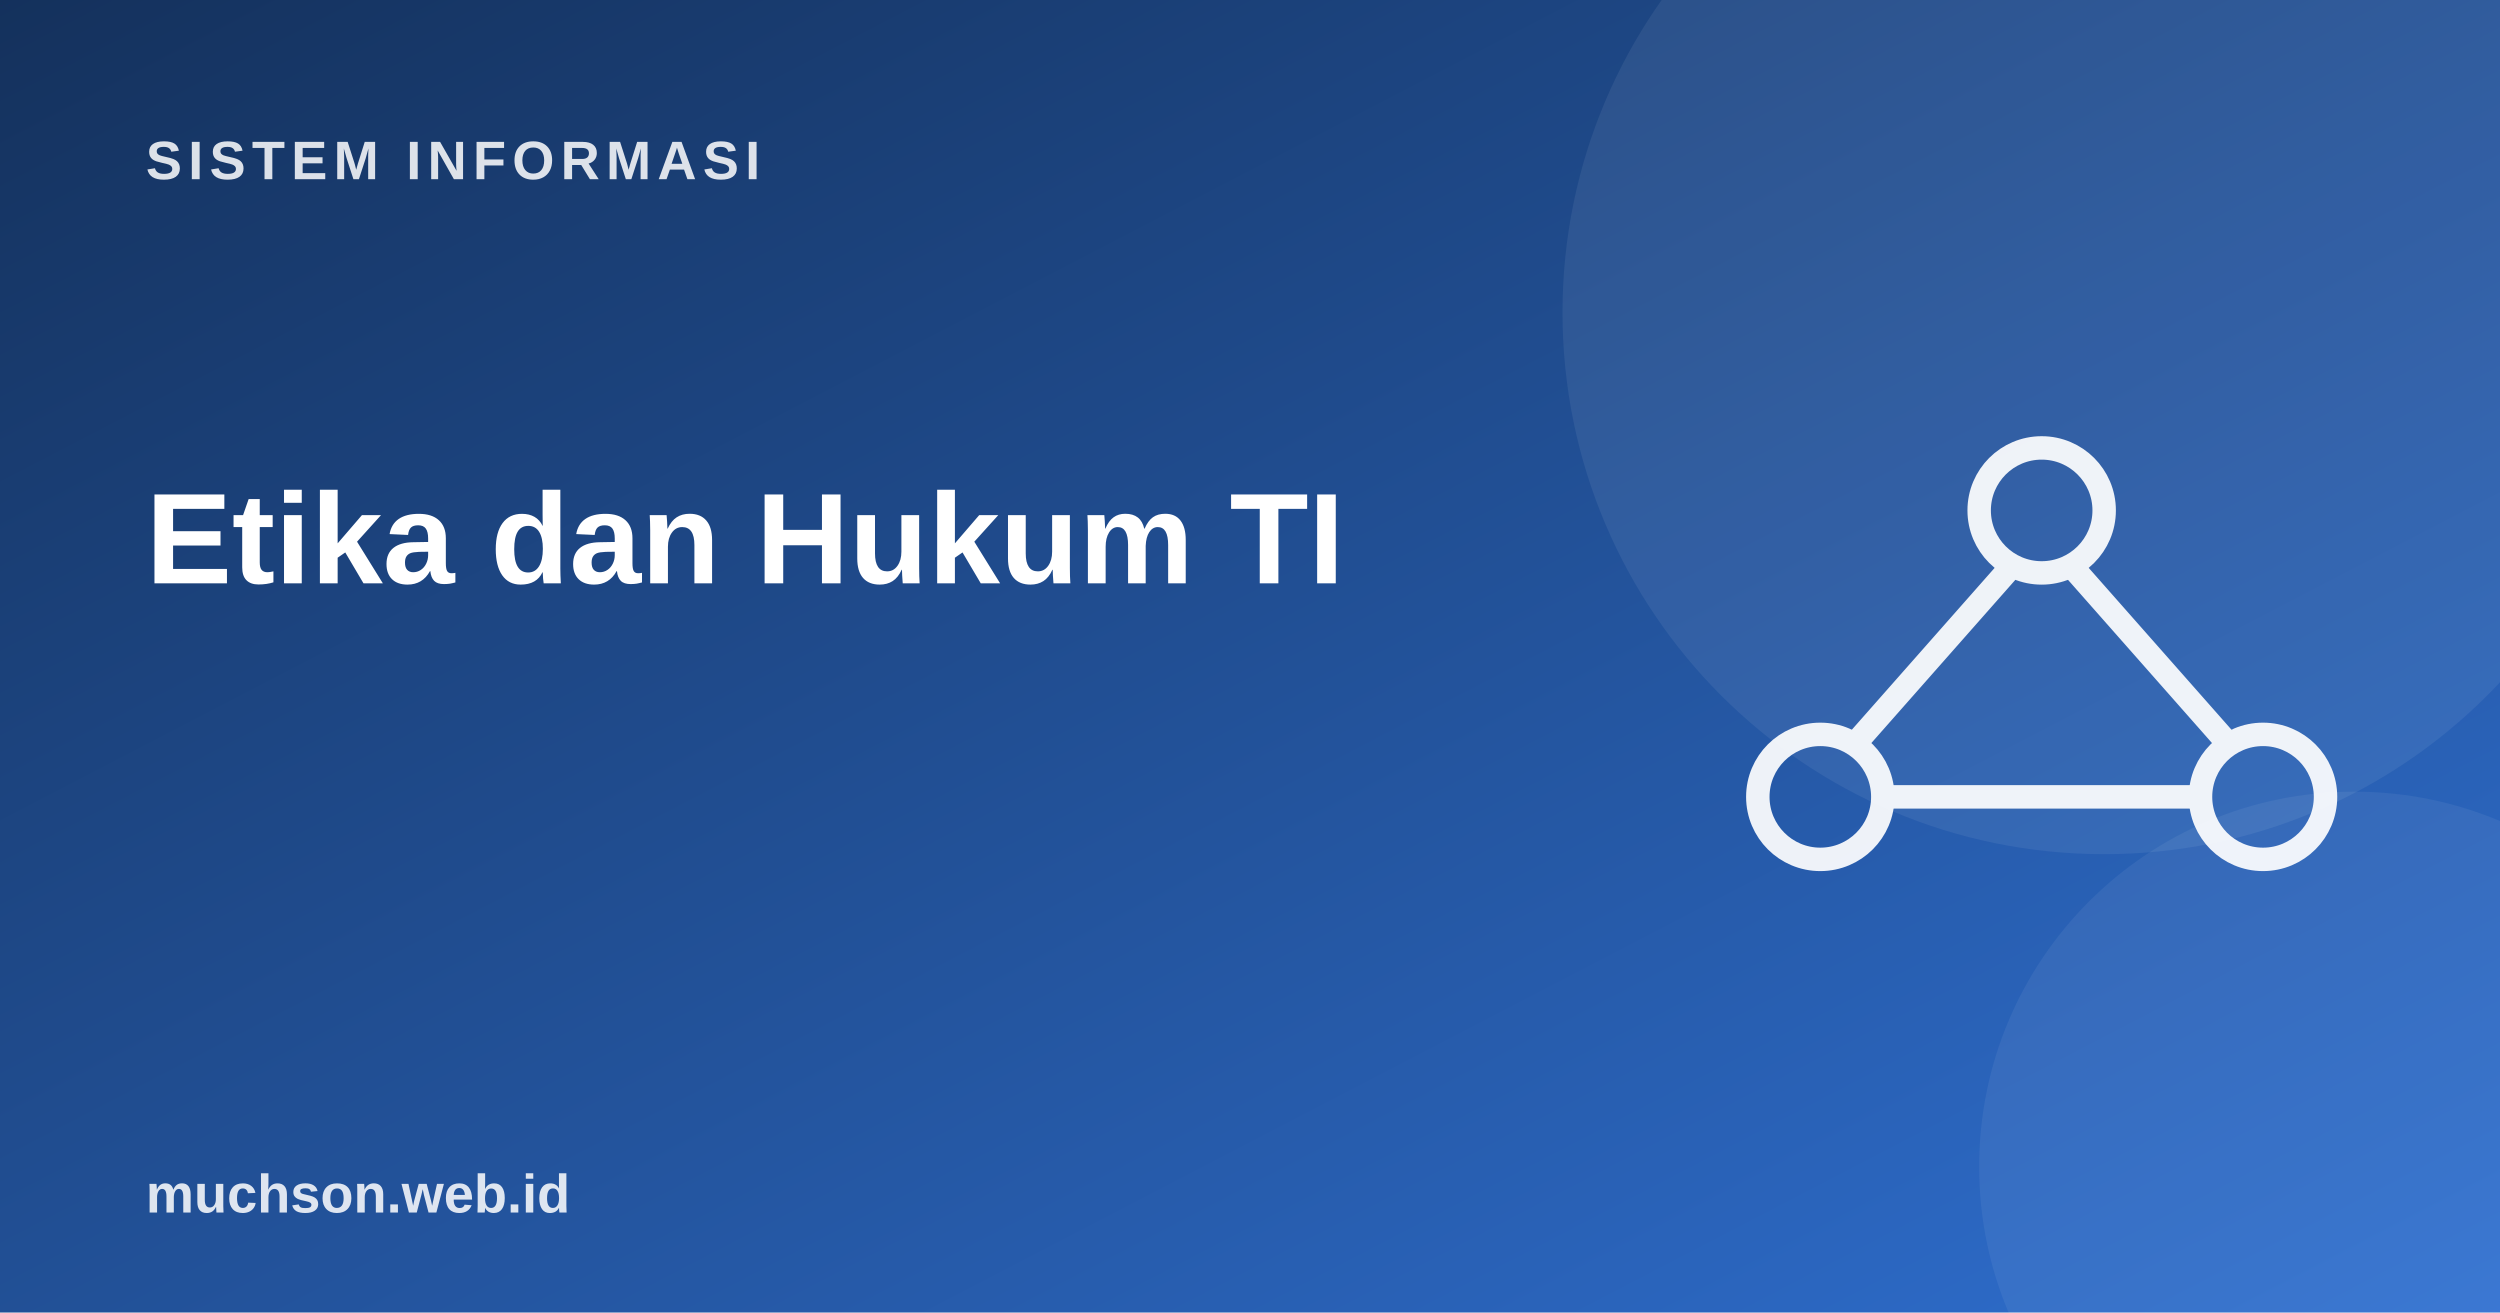
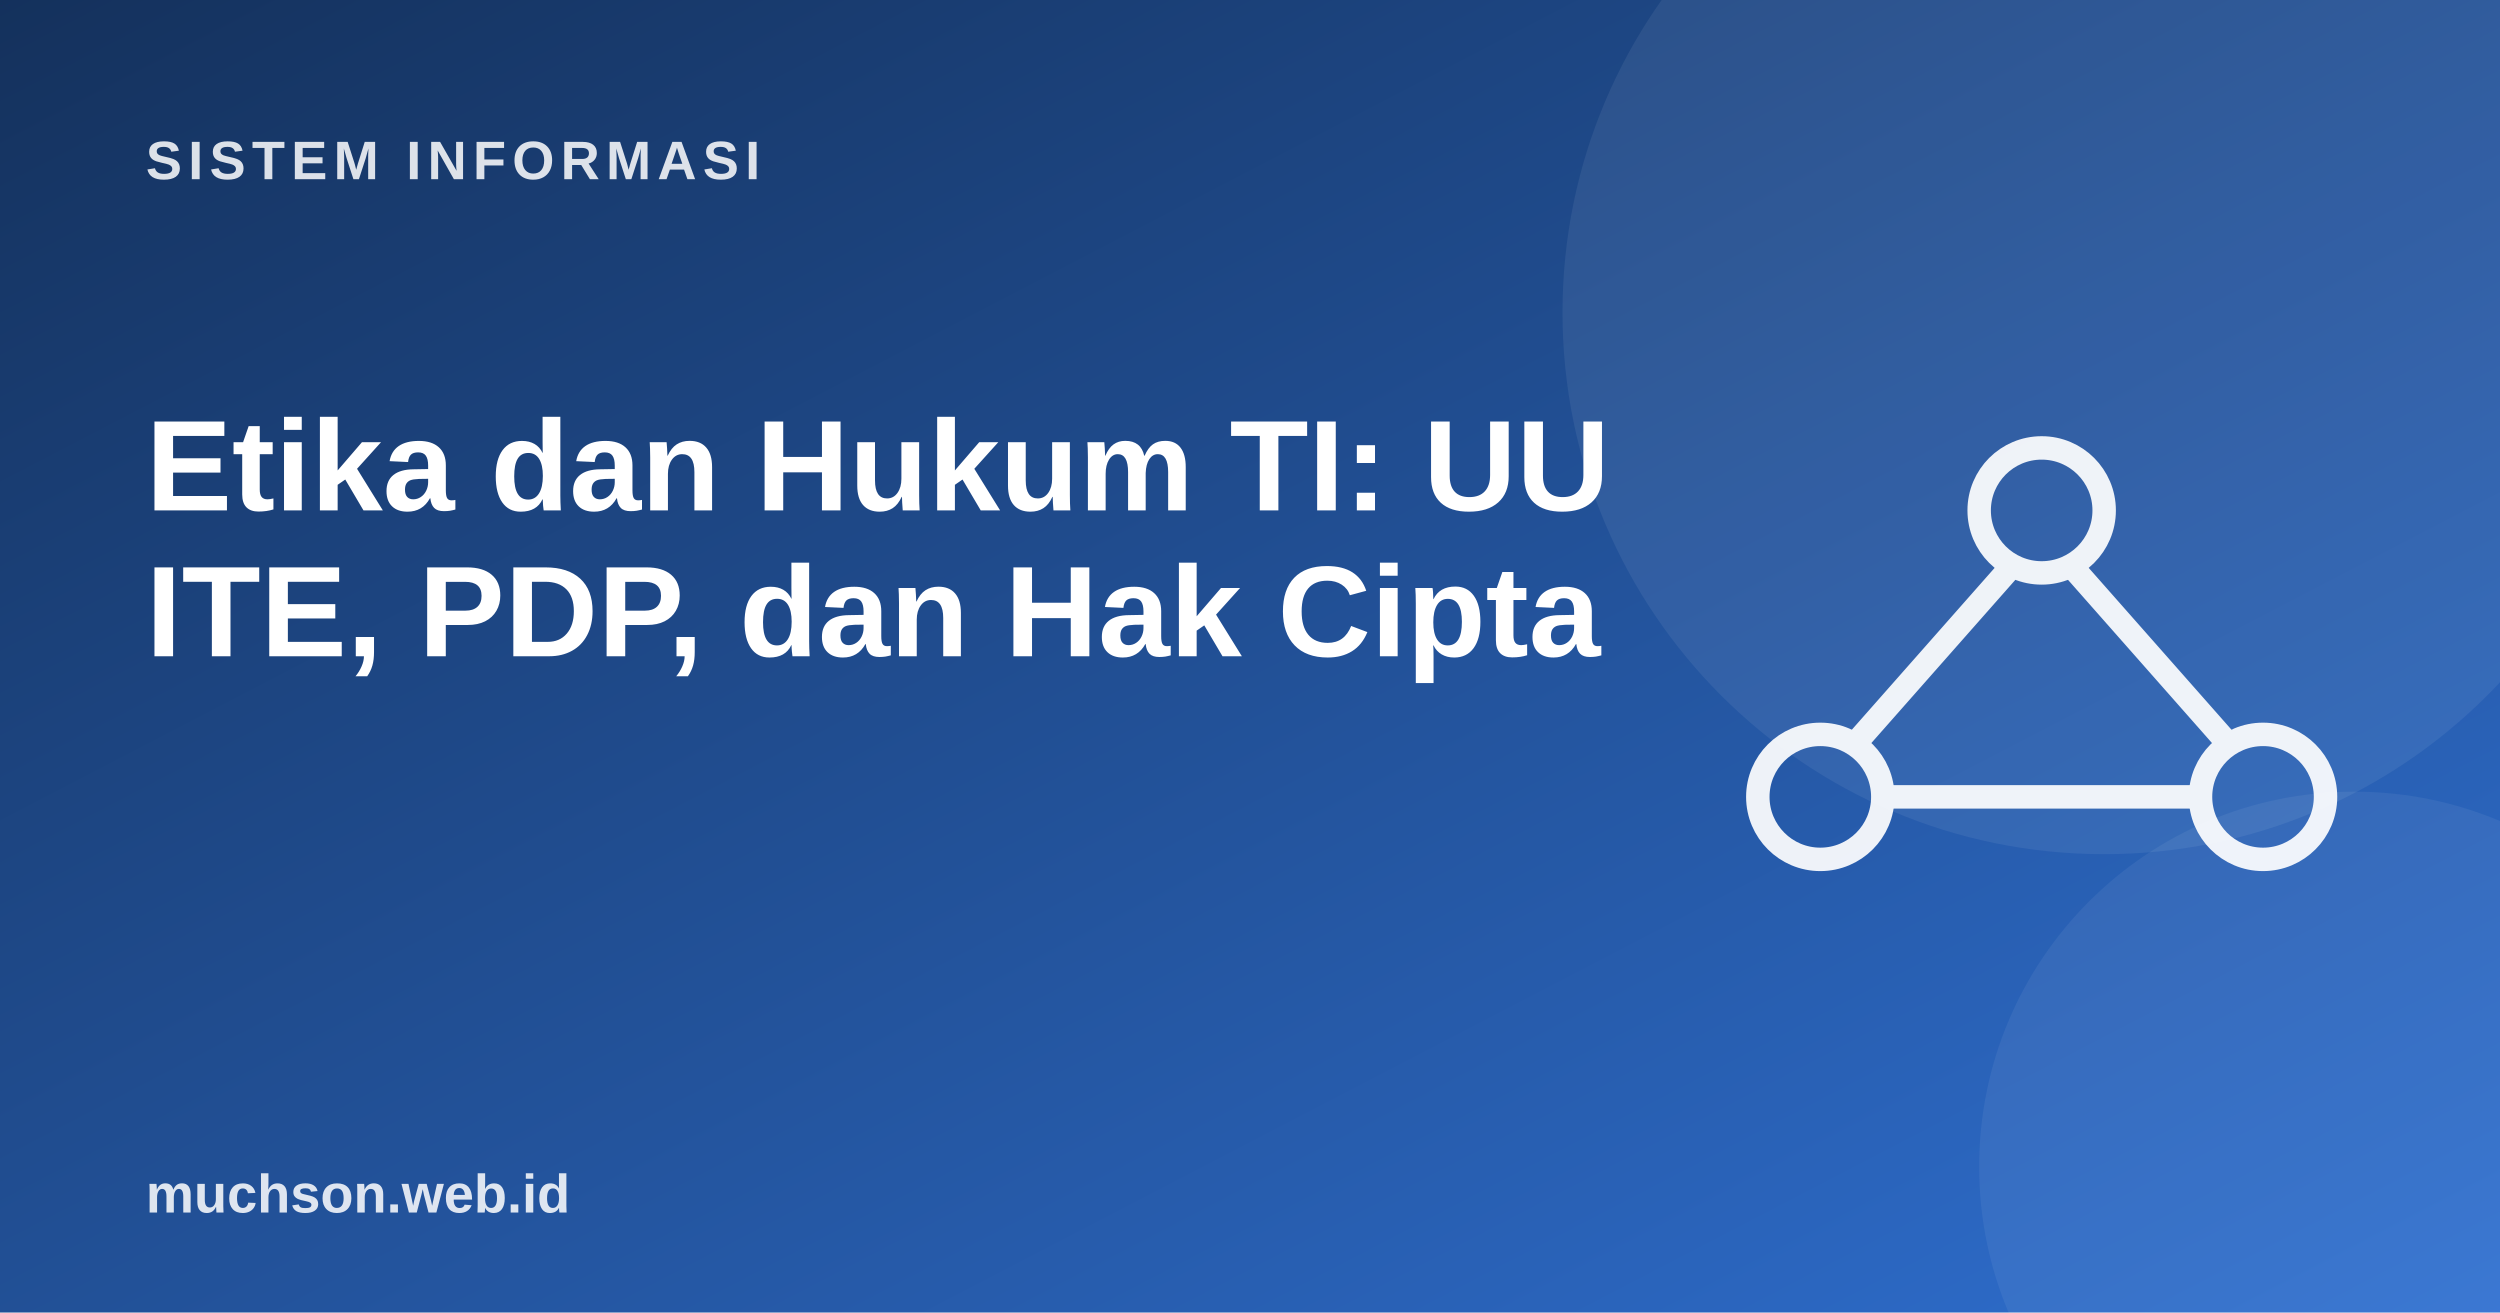
- <svg xmlns="http://www.w3.org/2000/svg" viewBox="0 0 1200 630" width="1200" height="630" role="img" aria-label="Etika dan Hukum TI: UU ITE, Pelindungan Data Pribadi, Hak Cipta" font-family="'Plus Jakarta Sans','Segoe UI',Arial,sans-serif">
+ <svg xmlns="http://www.w3.org/2000/svg" viewBox="0 0 1200 630" width="1200" height="630" role="img" aria-label="Etika dan Hukum TI: UU ITE, PDP, dan Hak Cipta" font-family="'Plus Jakarta Sans','Segoe UI',Arial,sans-serif">
  <defs>
    <linearGradient id="bg" x1="0" y1="0" x2="1" y2="1">
      <stop offset="0" stop-color="#14315c" />
      <stop offset="1" stop-color="#2f6fd0" />
    </linearGradient>
  </defs>
  <rect width="1200" height="630" fill="url(#bg)" />
  <circle cx="1010" cy="150" r="260" fill="#fff" opacity=".07" />
  <circle cx="1130" cy="560" r="180" fill="#fff" opacity=".06" />
  <g transform="translate(980 320) scale(1.25)" opacity=".92">
    <g stroke="#fff" stroke-width="9" fill="none">
      <circle cx="0" cy="-60" r="24" />
      <circle cx="-85" cy="50" r="24" />
      <circle cx="85" cy="50" r="24" />
      <path d="M-12 -38L-72 30M12 -38L72 30M-60 50H60" />
    </g>
  </g>
  <text x="70" y="86" font-size="26" font-weight="700" letter-spacing="3" fill="#fff" opacity=".85">SISTEM INFORMASI</text>
-   <text x="70" y="280" font-size="62" font-weight="700" fill="#fff">
-     <tspan x="70" dy="0">Etika dan Hukum TI</tspan>
+   <text x="70" y="245" font-size="62" font-weight="700" fill="#fff">
+     <tspan x="70" dy="0">Etika dan Hukum TI: UU</tspan>
+     <tspan x="70" dy="70">ITE, PDP, dan Hak Cipta</tspan>
  </text>
  <text x="70" y="582" font-size="26" font-weight="600" fill="#fff" opacity=".85">muchson.web.id</text>
</svg>
